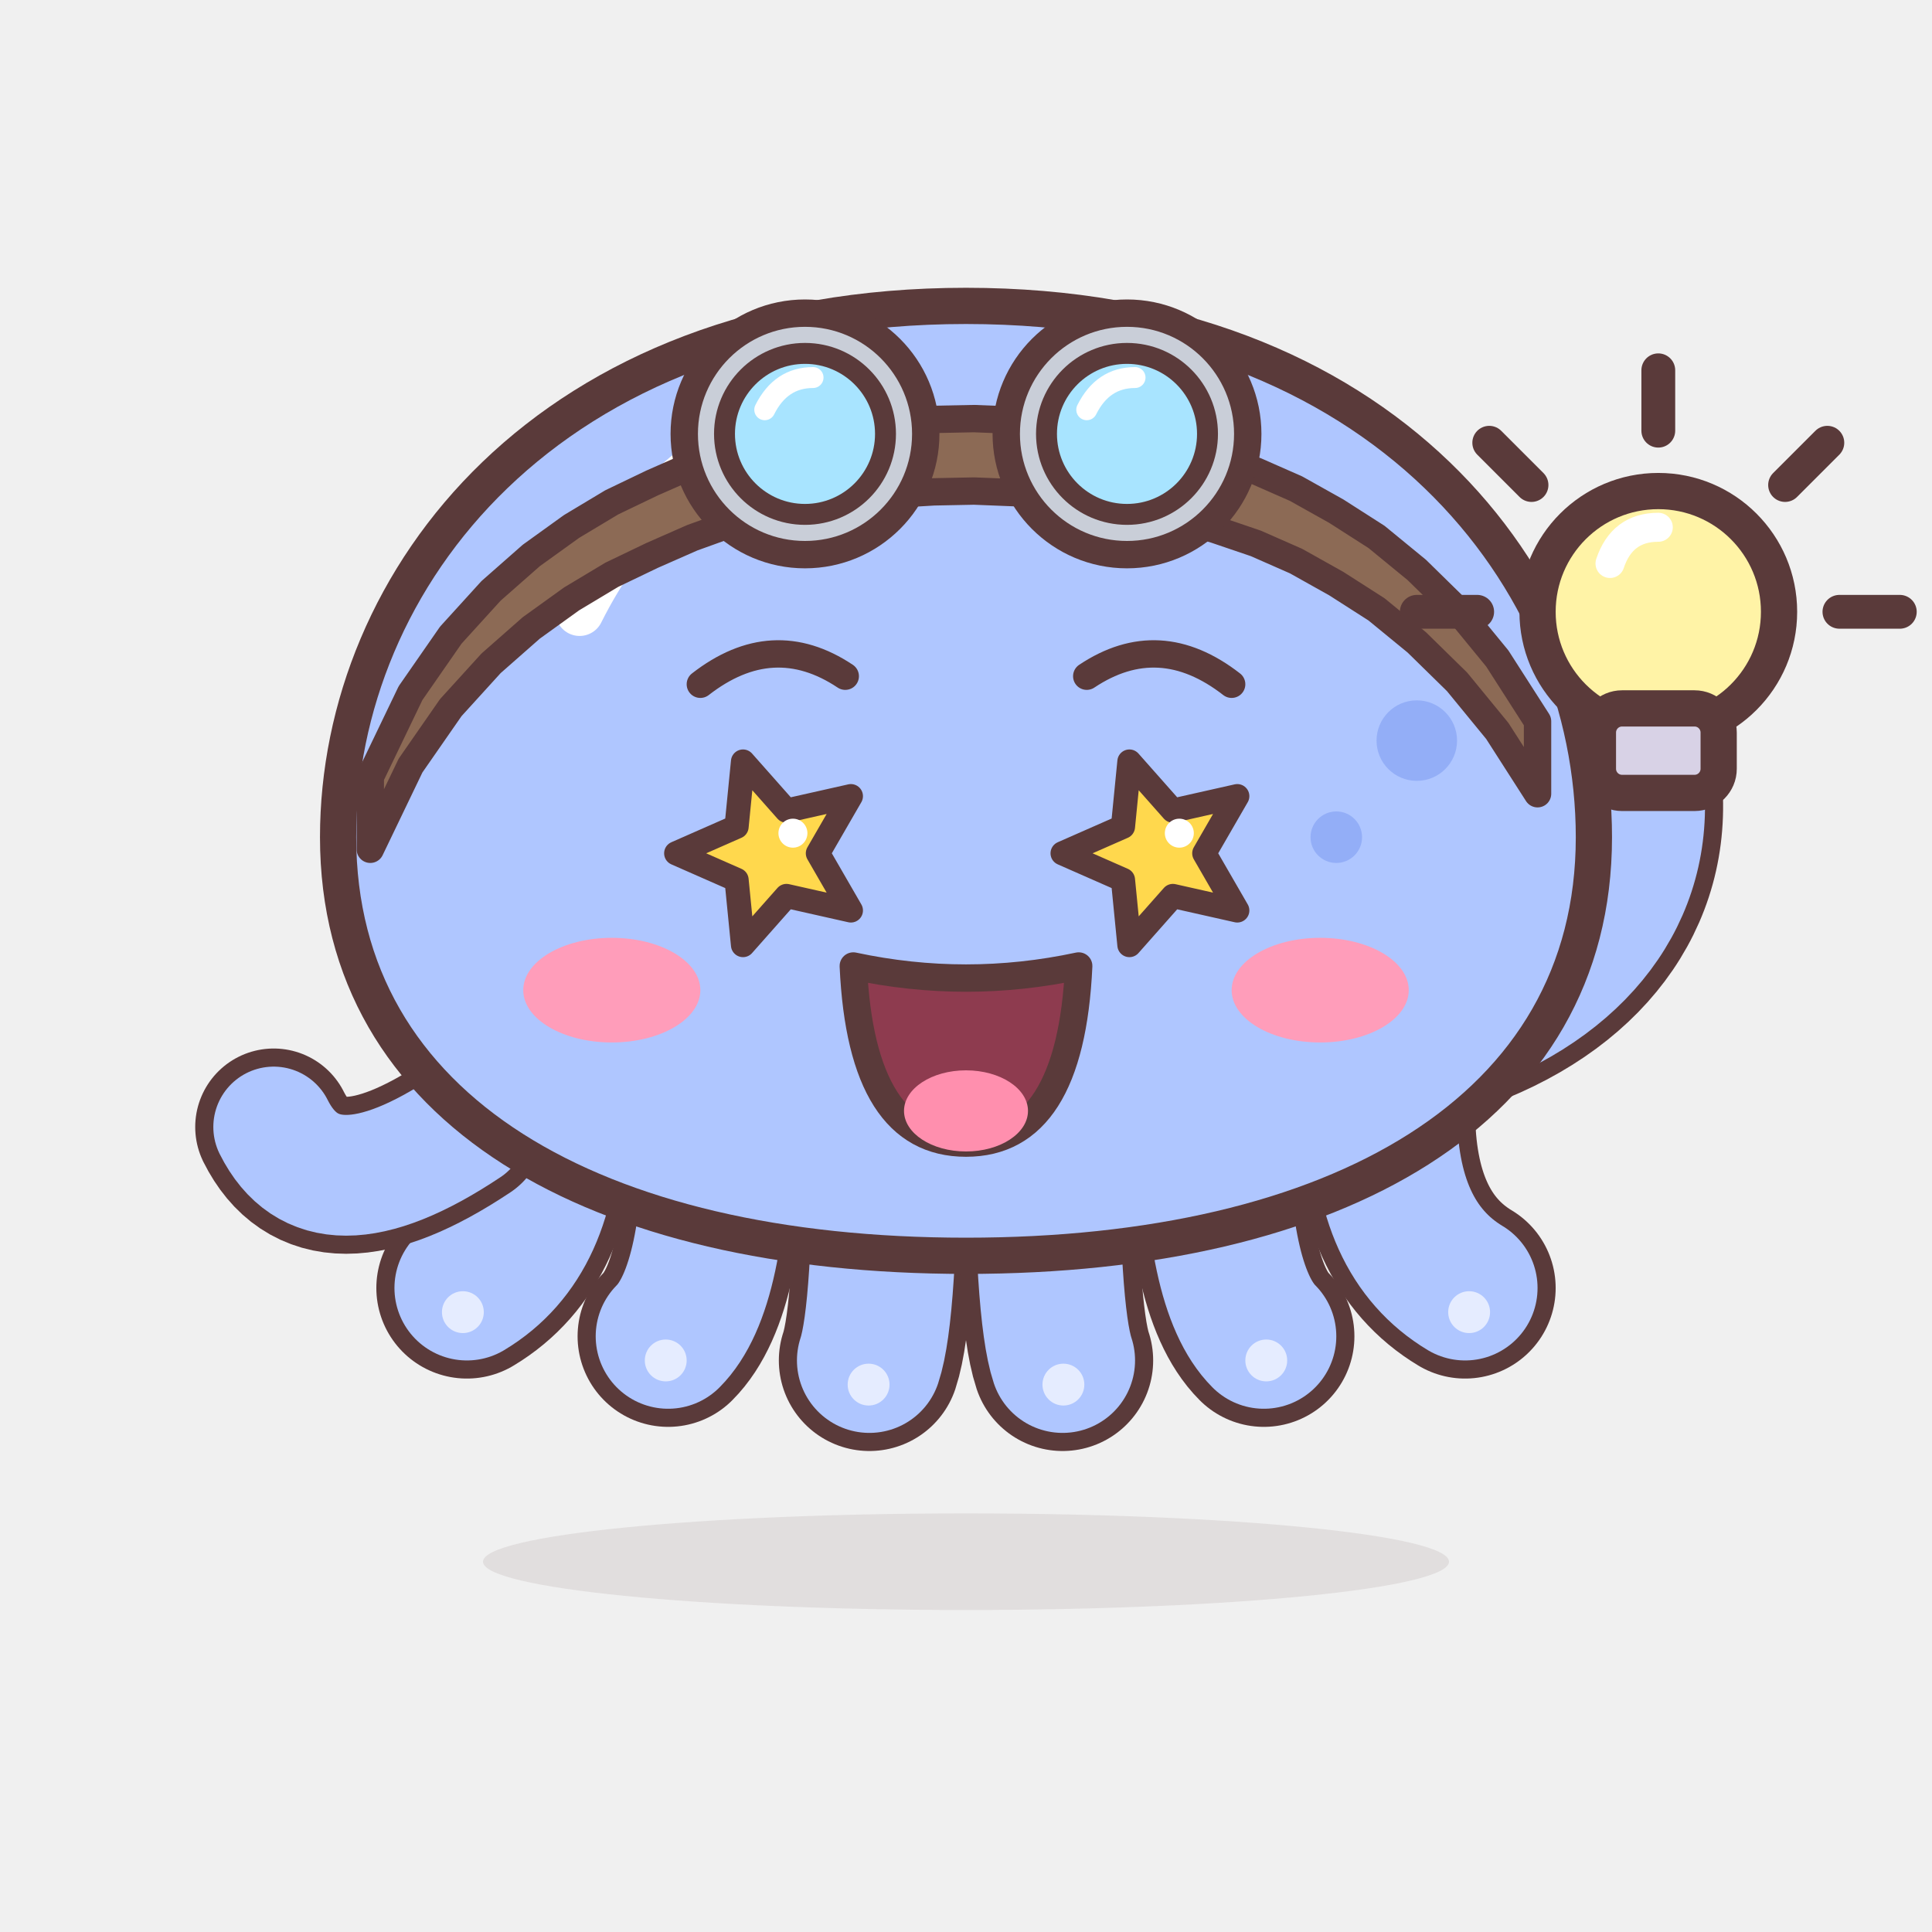
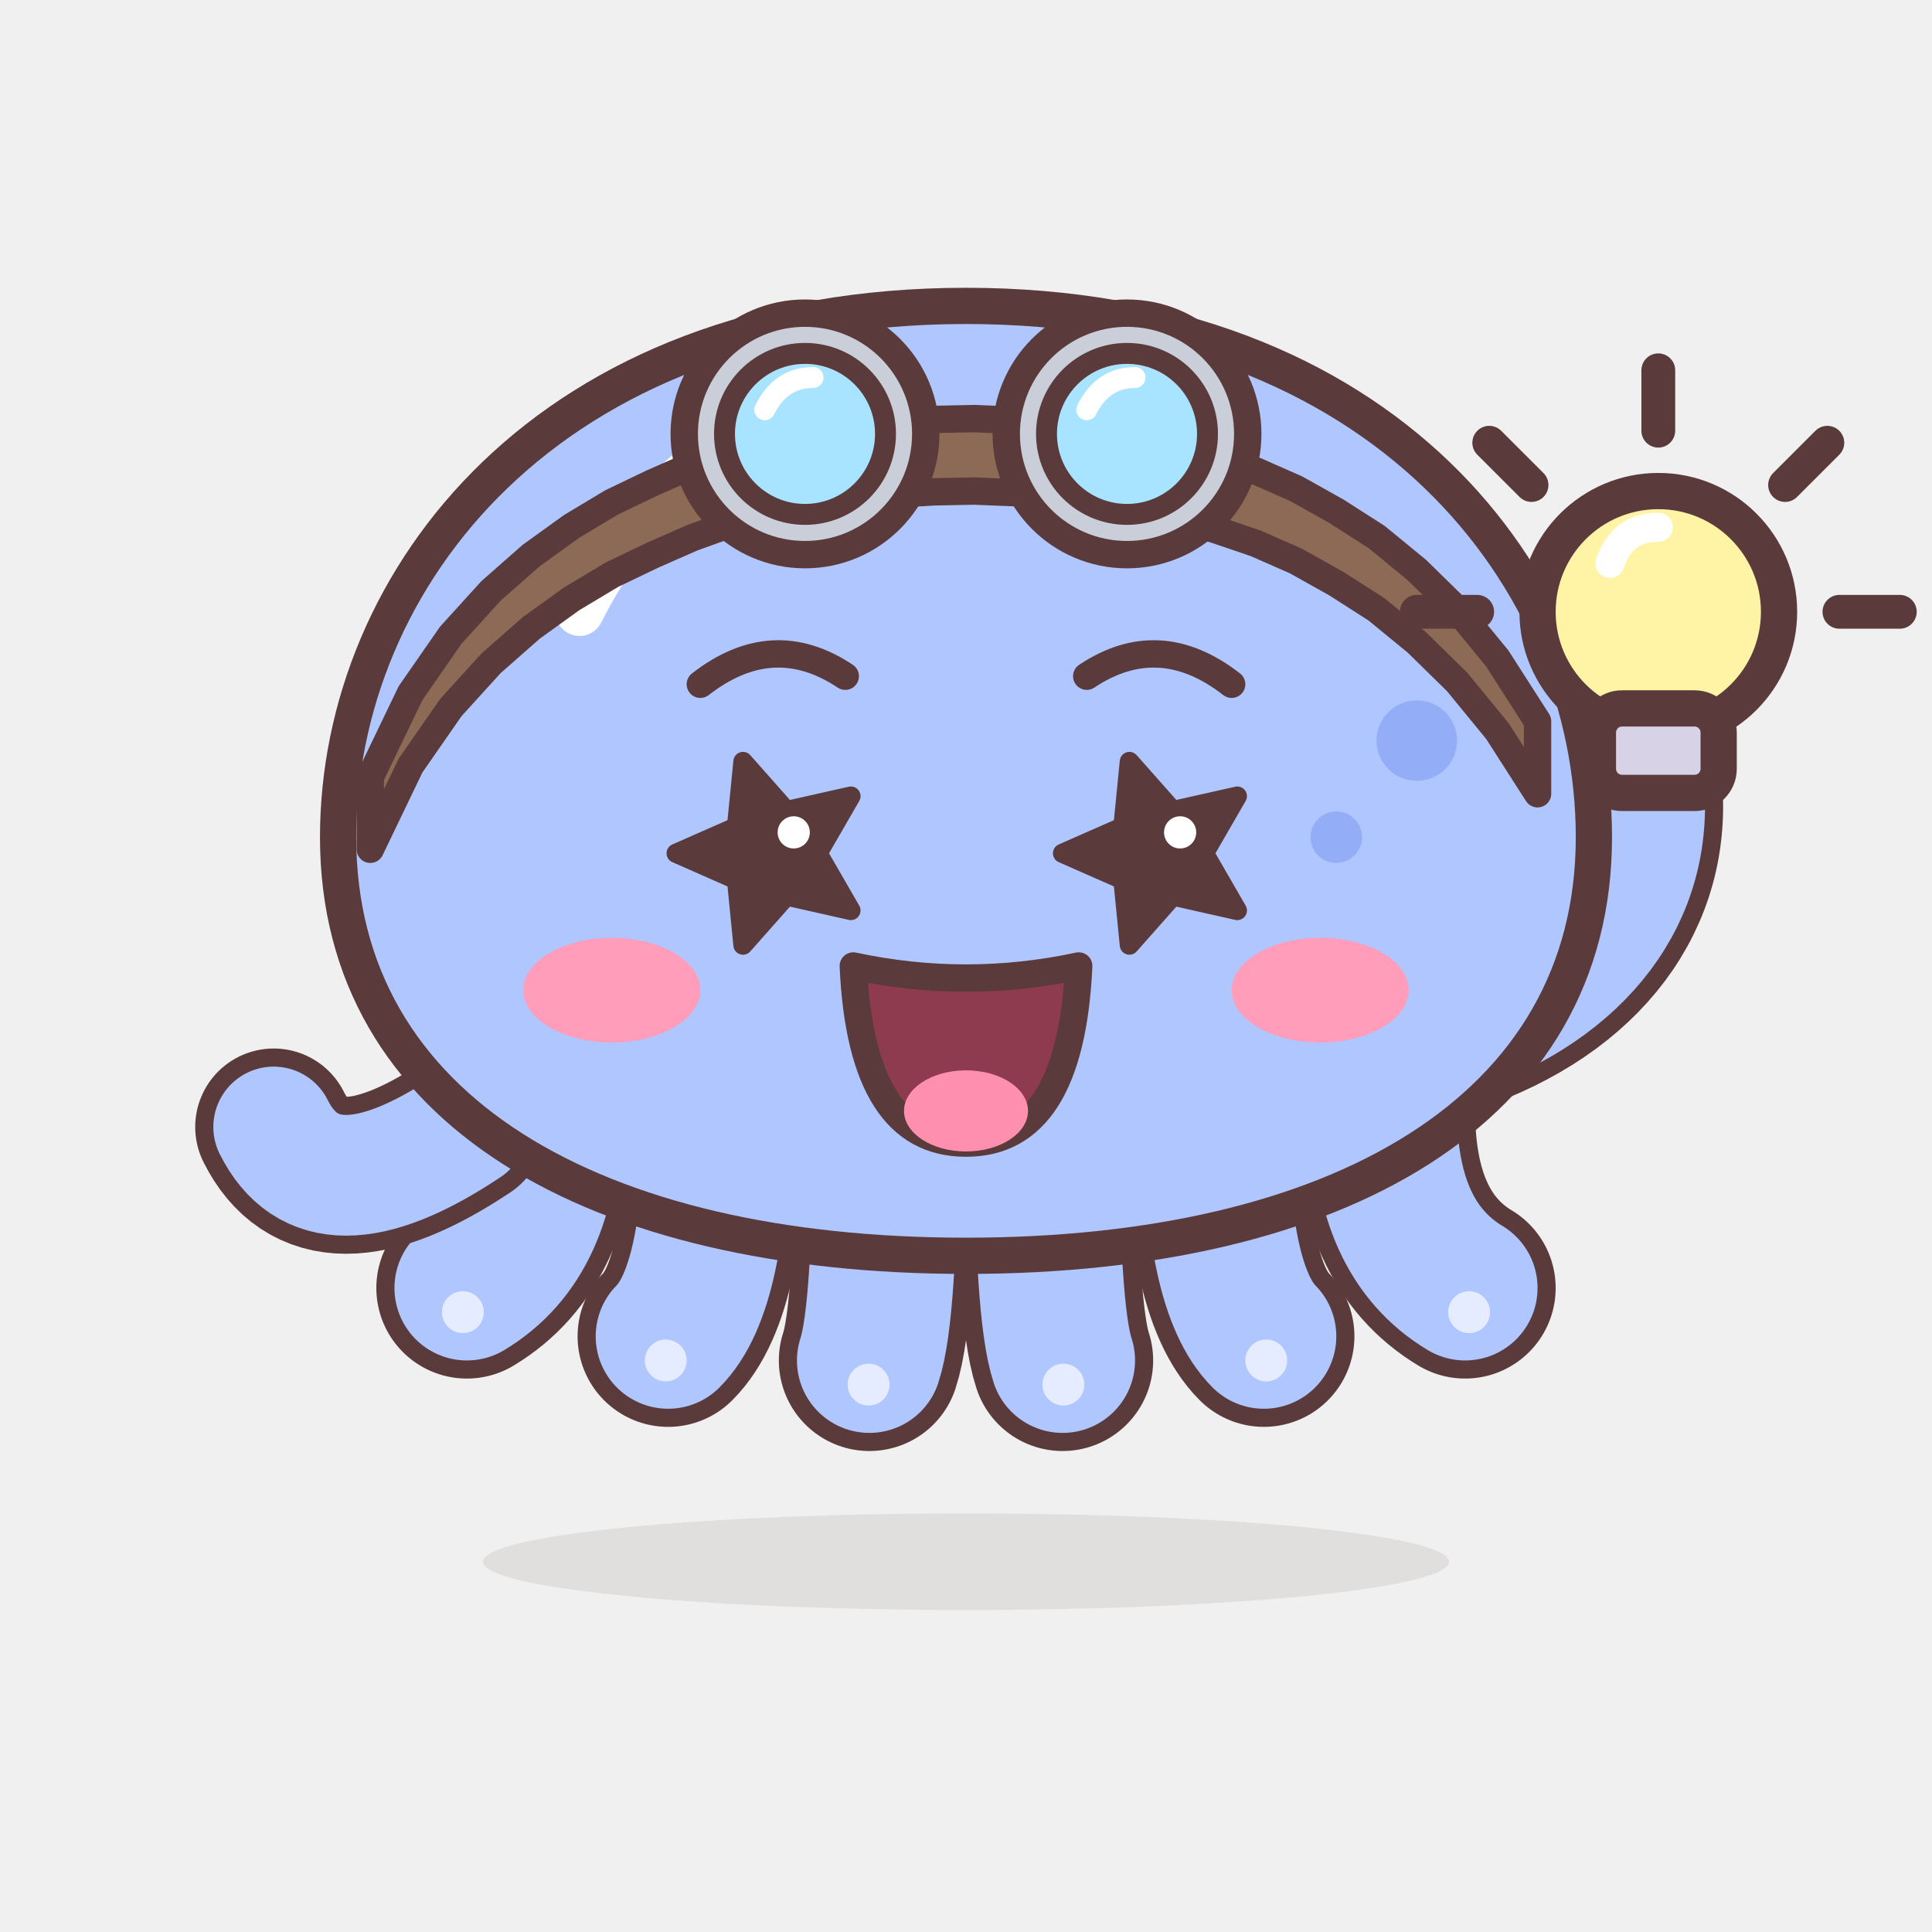
<svg xmlns="http://www.w3.org/2000/svg" viewBox="0 0 240 240" width="240" height="240">
  <ellipse cx="120" cy="194" rx="60" ry="6" fill="#5A3A3A" opacity="0.10" />
  <g fill="none" stroke-linecap="round" stroke-linejoin="round">
    <g stroke="#5A3A3A" stroke-width="22.5">
      <path d="M68 138 Q 68 154, 58 160" />
      <path d="M89 138 Q 89 160, 83 166" />
      <path d="M110 138 Q 110 163, 108 169" />
      <path d="M130 138 Q 130 163, 132 169" />
      <path d="M151 138 Q 151 160, 157 166" />
      <path d="M172 138 Q 172 154, 182 160" />
    </g>
    <g stroke="#AFC6FF" stroke-width="18">
      <path d="M68 138 Q 68 154, 58 160" />
      <path d="M89 138 Q 89 160, 83 166" />
      <path d="M110 138 Q 110 163, 108 169" />
      <path d="M130 138 Q 130 163, 132 169" />
      <path d="M151 138 Q 151 160, 157 166" />
      <path d="M172 138 Q 172 154, 182 160" />
    </g>
  </g>
  <g fill="none" stroke-linecap="round" stroke-linejoin="round">
    <g stroke="#5A3A3A" stroke-width="19.5">
      <path d="M58 140 C 46 148, 38 148, 34 140" />
      <path d="M182 128 C 198 122, 206 110, 204 96" />
    </g>
    <g stroke="#AFC6FF" stroke-width="15">
      <path d="M58 140 C 46 148, 38 148, 34 140" />
      <path d="M182 128 C 198 122, 206 110, 204 96" />
    </g>
  </g>
  <g fill="#E5ECFF">
    <circle cx="57.5" cy="163" r="2.6" />
    <circle cx="82.7" cy="169" r="2.6" />
    <circle cx="107.9" cy="172" r="2.6" />
    <circle cx="132.1" cy="172" r="2.6" />
    <circle cx="157.3" cy="169" r="2.6" />
    <circle cx="182.5" cy="163" r="2.6" />
  </g>
  <path d="M120 38 C 172 38, 198 72, 198 104 C 198 138, 166 156, 120 156 C 74 156, 42 138, 42 104 C 42 72, 68 38, 120 38 Z" fill="#AFC6FF" stroke="#5A3A3A" stroke-width="4.5" />
  <g fill="#93AEF7">
    <circle cx="176" cy="92" r="5" />
    <circle cx="166" cy="104" r="3.2" />
  </g>
  <path d="M72 76 Q 80 60, 96 52" fill="none" stroke="#FFFFFF" stroke-width="6" stroke-linecap="round" />
  <path d="M46 96.5 L 51 86.1 L 56 78.9 L 61 73.4 L 66 69.0 L 71 65.4 L 76 62.4 L 81 60.0 L 86 57.8 L 91 56.0 L 96 54.8 L 101 53.6 L 106 52.9 L 111 52.4 L 116 52.1 L 121 52.0 L 126 52.2 L 131 52.6 L 136 53.2 L 141 54.0 L 146 55.3 L 151 56.8 L 156 58.5 L 161 60.7 L 166 63.5 L 171 66.7 L 176 70.8 L 181 75.7 L 186 81.8 L 191 89.6 L 191 98.6 L 186 90.8 L 181 84.7 L 176 79.8 L 171 75.7 L 166 72.5 L 161 69.7 L 156 67.5 L 151 65.8 L 146 64.3 L 141 63.0 L 136 62.2 L 131 61.6 L 126 61.2 L 121 61.0 L 116 61.1 L 111 61.4 L 106 61.9 L 101 62.6 L 96 63.8 L 91 65.0 L 86 66.8 L 81 69.0 L 76 71.4 L 71 74.4 L 66 78.0 L 61 82.4 L 56 87.9 L 51 95.1 L 46 105.5 Z" fill="#8C6A55" stroke="#5A3A3A" stroke-width="3.4" stroke-linejoin="round" />
  <circle cx="100" cy="53.9" r="15" fill="#C9CED8" stroke="#5A3A3A" stroke-width="3.4" />
  <circle cx="100" cy="53.9" r="10" fill="#A8E4FF" stroke="#5A3A3A" stroke-width="2.6" />
  <path d="M95 50.9 q 2 -4 6 -4" stroke="#FFFFFF" stroke-width="2.6" fill="none" stroke-linecap="round" />
  <circle cx="140" cy="53.9" r="15" fill="#C9CED8" stroke="#5A3A3A" stroke-width="3.4" />
  <circle cx="140" cy="53.9" r="10" fill="#A8E4FF" stroke="#5A3A3A" stroke-width="2.6" />
  <path d="M135 50.9 q 2 -4 6 -4" stroke="#FFFFFF" stroke-width="2.6" fill="none" stroke-linecap="round" />
  <ellipse cx="76" cy="123" rx="11" ry="6.5" fill="#FF9DBA" />
  <ellipse cx="164" cy="123" rx="11" ry="6.5" fill="#FF9DBA" />
  <path d="M87 85 Q 96 78, 105 84" fill="none" stroke="#5A3A3A" stroke-width="3.4" stroke-linecap="round" stroke-linejoin="round" />
  <path d="M135 84 Q 144 78, 153 85" fill="none" stroke="#5A3A3A" stroke-width="3.4" stroke-linecap="round" stroke-linejoin="round" />
-   <polygon points="84.0,106.0 91.5,102.7 92.3,94.6 97.7,100.7 105.7,98.9 101.6,106.0 105.7,113.1 97.7,111.3 92.3,117.4 91.5,109.3" fill="#FFD84D" stroke="#5A3A3A" stroke-width="3" stroke-linejoin="round" />
-   <circle cx="98.5" cy="103.5" r="1.8" fill="#FFFFFF" />
-   <polygon points="132.0,106.0 139.5,102.7 140.3,94.6 145.7,100.7 153.7,98.9 149.6,106.0 153.7,113.1 145.7,111.3 140.3,117.4 139.5,109.3" fill="#FFD84D" stroke="#5A3A3A" stroke-width="3" stroke-linejoin="round" />
-   <circle cx="146.5" cy="103.5" r="1.8" fill="#FFFFFF" />
+   <polygon points="84.0,106.0 91.5,102.7 92.3,94.6 97.7,100.7 105.7,98.9 101.6,106.0 105.7,113.1 97.7,111.3 92.3,117.4 91.5,109.3" fill="#5A3A3A" stroke="#5A3A3A" stroke-width="2.4" stroke-linejoin="round" />
+   <circle cx="98.6" cy="103.4" r="2" fill="#FFFFFF" />
+   <polygon points="132.0,106.0 139.5,102.7 140.3,94.6 145.7,100.7 153.7,98.9 149.6,106.0 153.7,113.1 145.7,111.3 140.3,117.4 139.5,109.3" fill="#5A3A3A" stroke="#5A3A3A" stroke-width="2.4" stroke-linejoin="round" />
+   <circle cx="146.6" cy="103.4" r="2" fill="#FFFFFF" />
  <path d="M106 120 Q 120 123, 134 120 Q 133 142, 120 142 Q 107 142, 106 120 Z" fill="#8E3B4F" stroke="#5A3A3A" stroke-width="3.4" stroke-linejoin="round" />
  <ellipse cx="120" cy="138" rx="7.7" ry="5.04" fill="#FF8FAE" />
  <g transform="translate(206 76) scale(1.5) translate(-206 -76)">
    <path d="M191.0 76.0 L 186.0 76.0" fill="none" stroke="#5A3A3A" stroke-width="2.8" stroke-linecap="round" stroke-linejoin="round" />
    <path d="M195.5 65.5 L 192.0 62.0" fill="none" stroke="#5A3A3A" stroke-width="2.8" stroke-linecap="round" stroke-linejoin="round" />
    <path d="M206.0 61.0 L 206.0 56.0" fill="none" stroke="#5A3A3A" stroke-width="2.8" stroke-linecap="round" stroke-linejoin="round" />
    <path d="M216.5 65.5 L 220.0 62.0" fill="none" stroke="#5A3A3A" stroke-width="2.8" stroke-linecap="round" stroke-linejoin="round" />
    <path d="M221.0 76.0 L 226.0 76.0" fill="none" stroke="#5A3A3A" stroke-width="2.8" stroke-linecap="round" stroke-linejoin="round" />
    <circle cx="206" cy="76" r="10" fill="#FFF3A6" stroke="#5A3A3A" stroke-width="3" />
    <rect x="201" y="84" width="10" height="7" rx="2" fill="#D8D2E6" stroke="#5A3A3A" stroke-width="3" />
    <path d="M202 72 Q 203 69, 206 69" stroke="#FFFFFF" stroke-width="2.4" fill="none" stroke-linecap="round" />
  </g>
  <g fill="none" stroke-linecap="round" stroke-linejoin="round">
    <g stroke="#5A3A3A" stroke-width="19.5" />
    <g stroke="#AFC6FF" stroke-width="15" />
  </g>
</svg>
